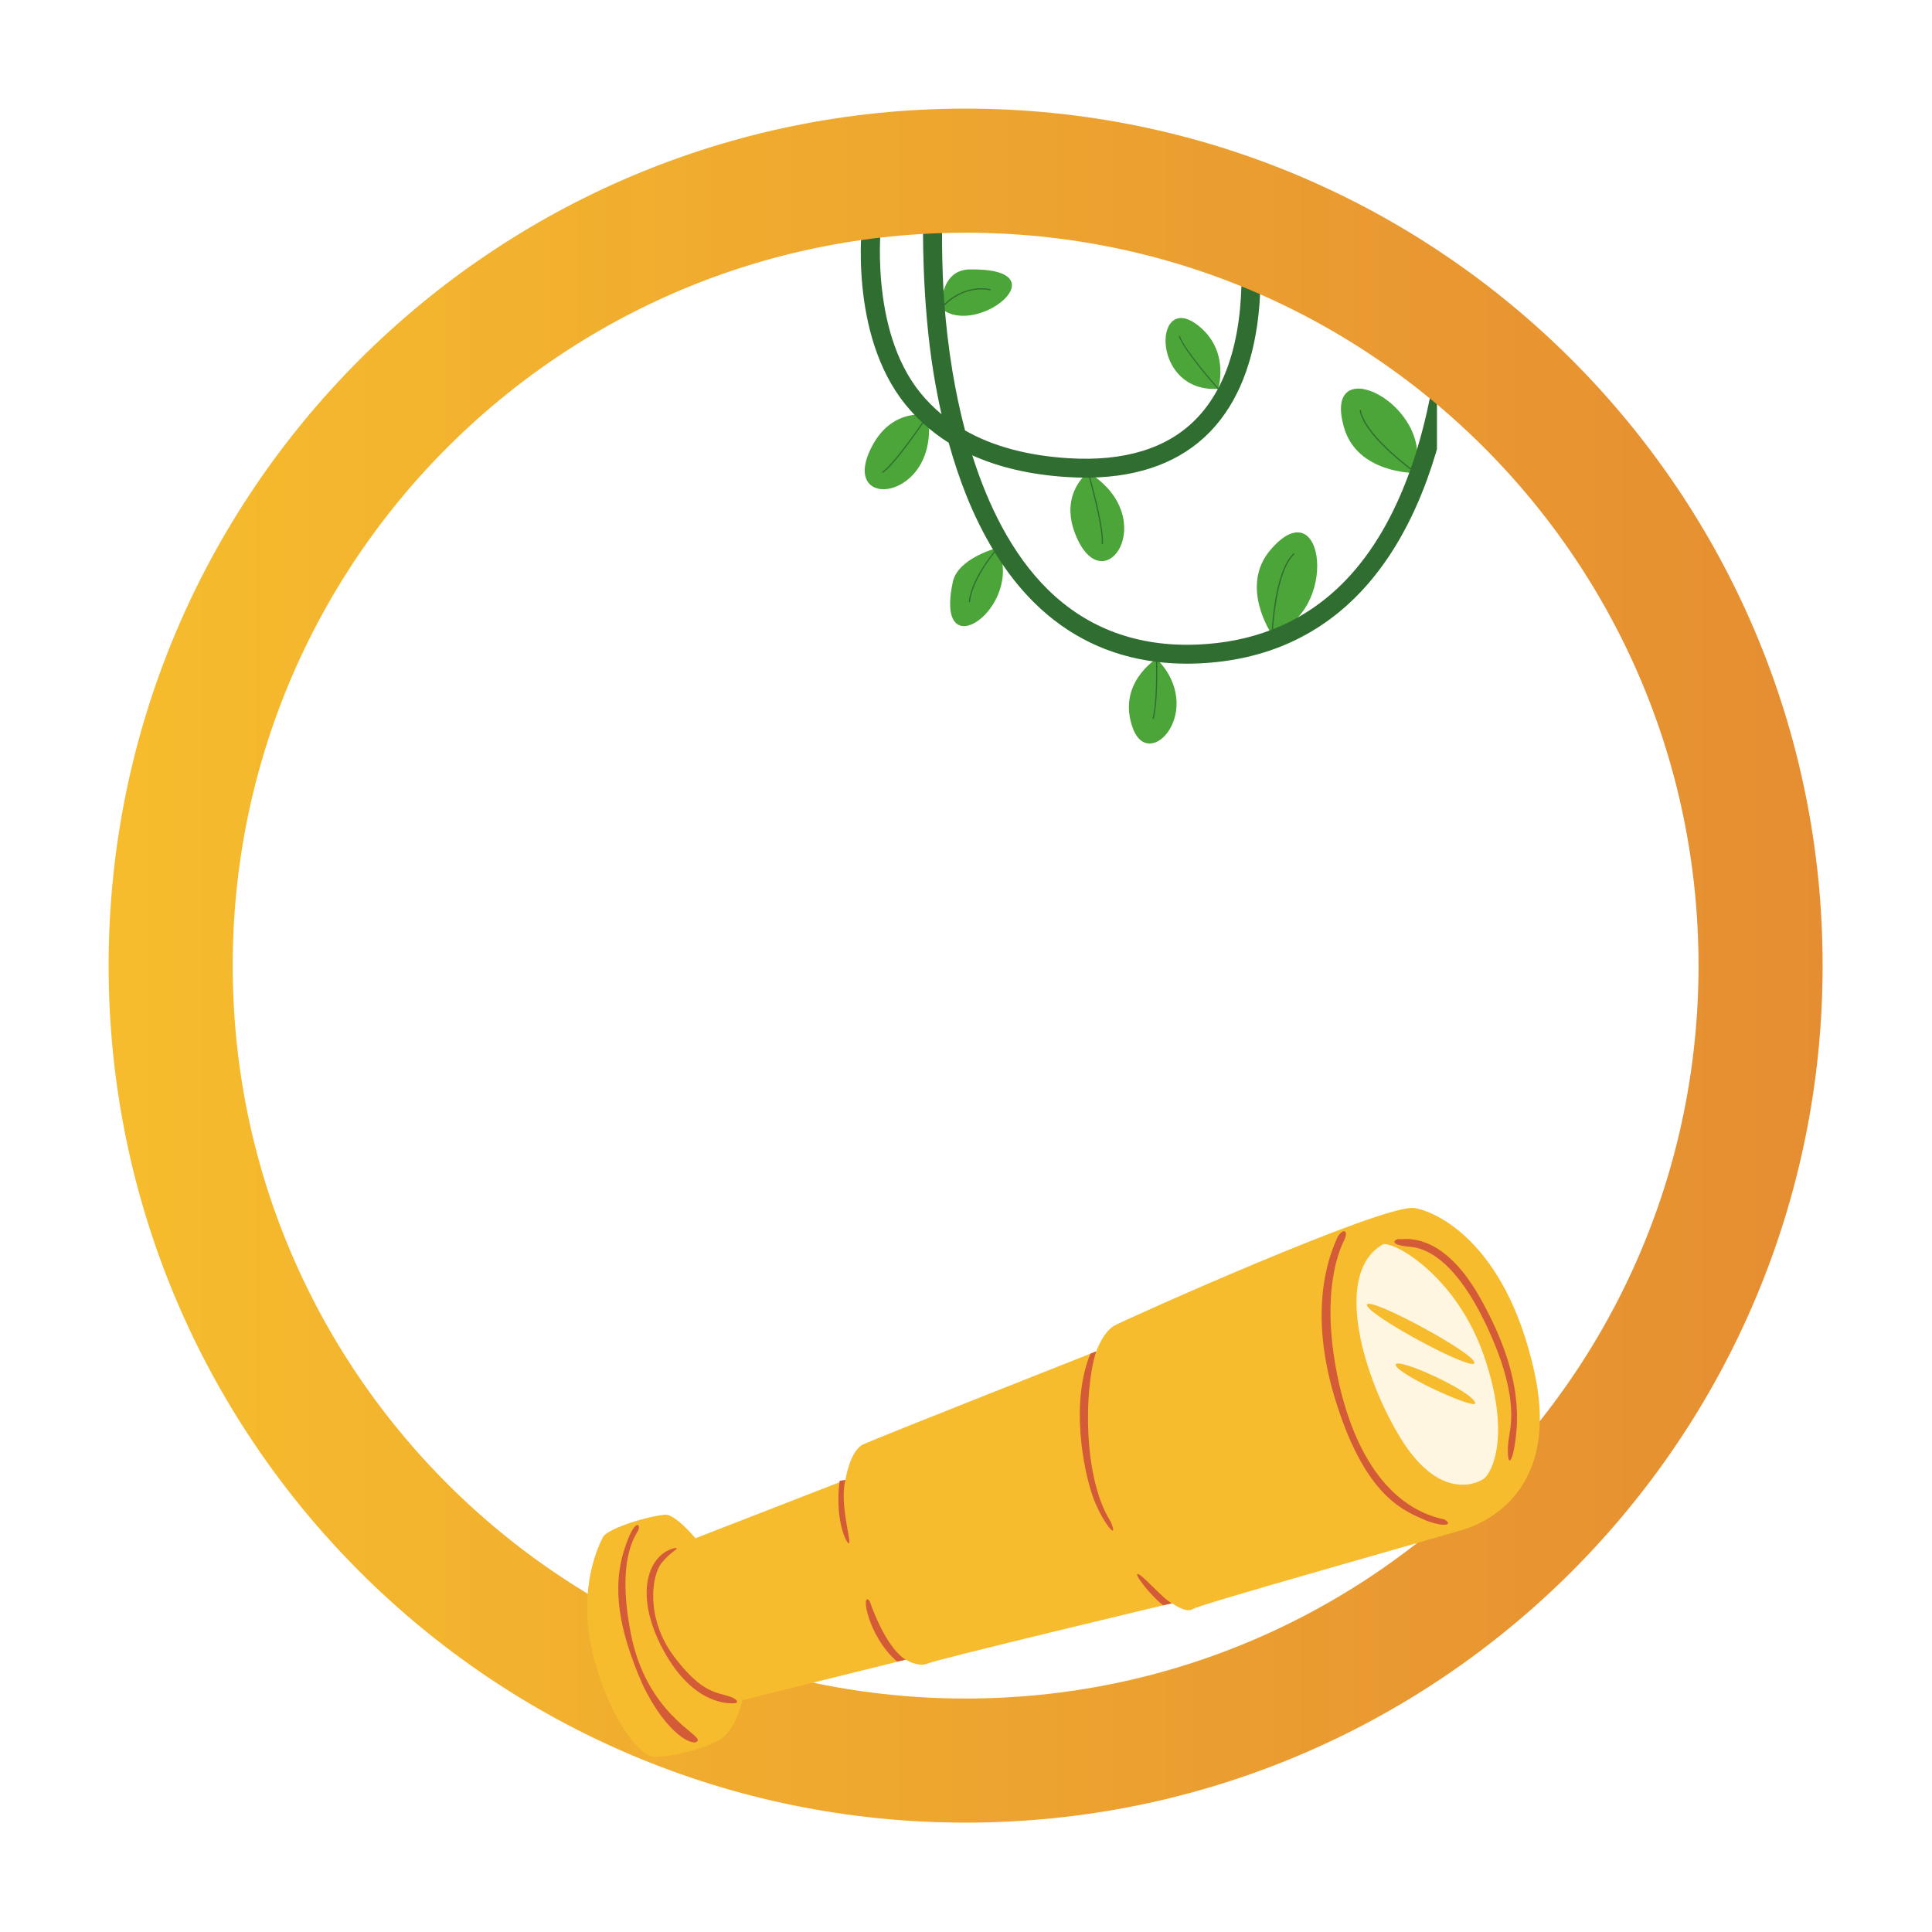
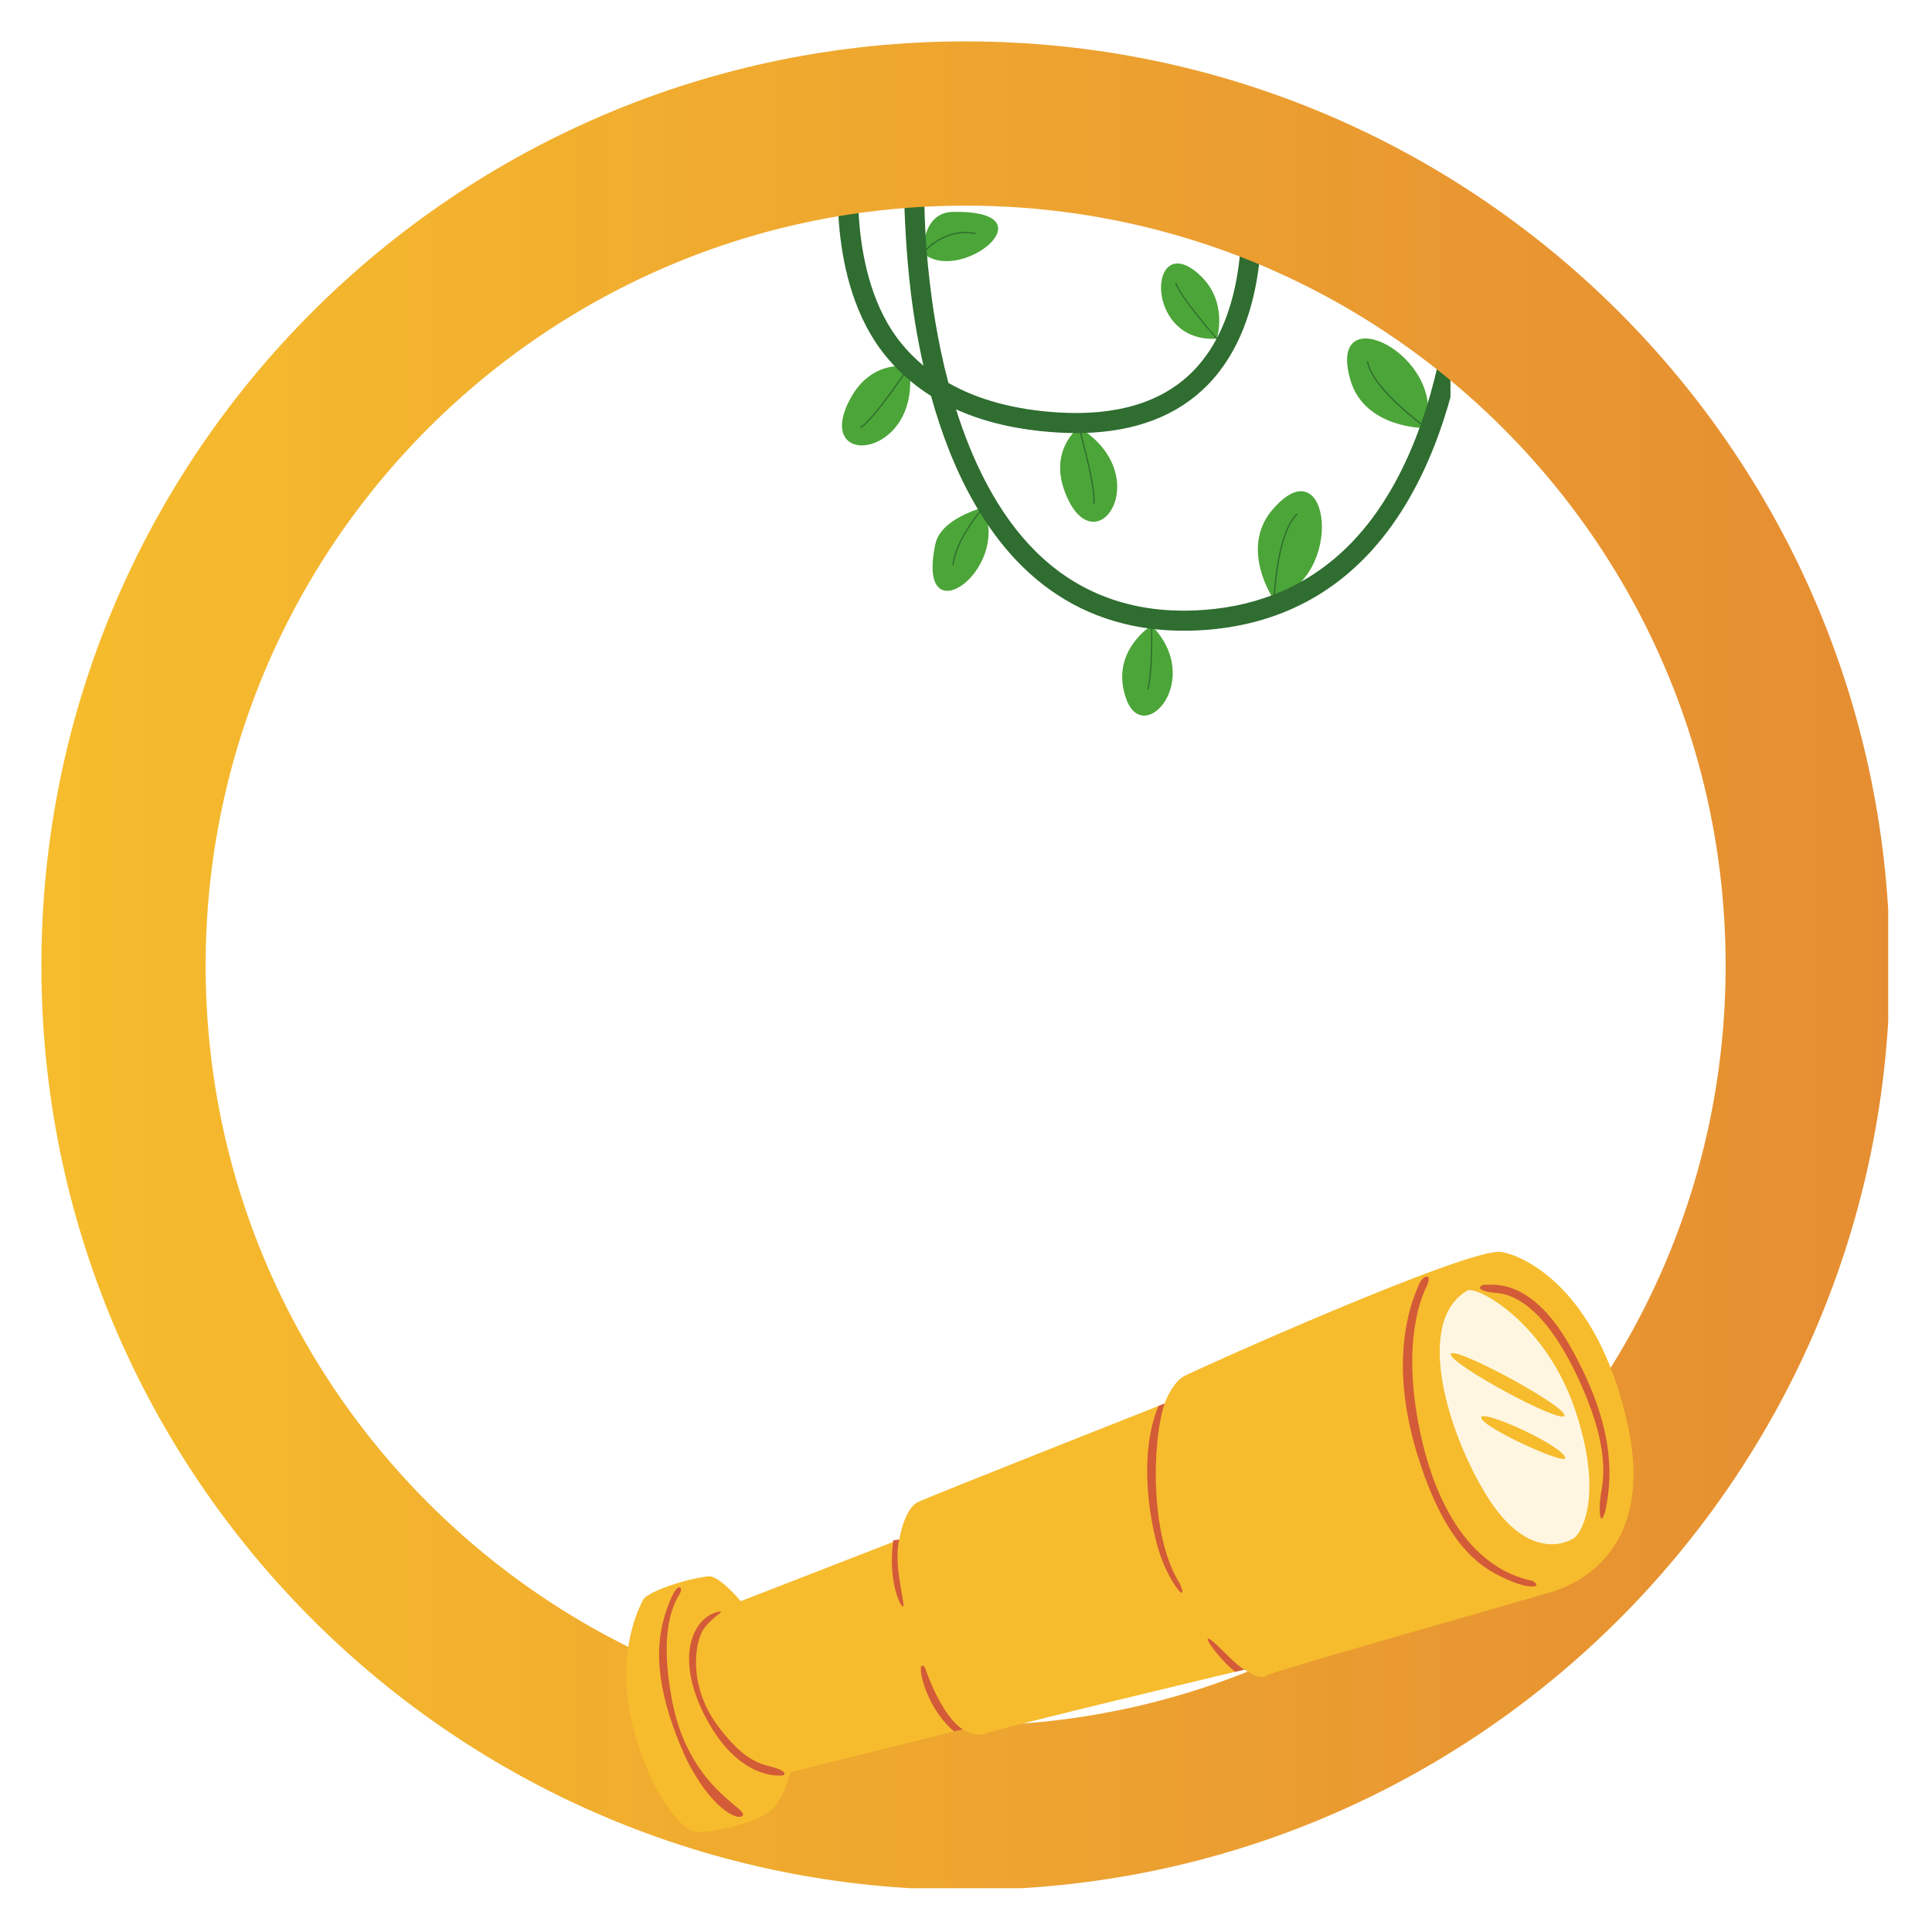
<svg xmlns="http://www.w3.org/2000/svg" width="529" zoomAndPan="magnify" viewBox="0 0 396.75 396.75" height="529" preserveAspectRatio="xMidYMid meet" version="1.0">
  <defs>
-     <clipPath id="14770709e9">
-       <path d="M 177.496 55.172 L 291.137 55.172 L 291.137 152.684 L 177.496 152.684 Z M 177.496 55.172 " clip-rule="nonzero" />
+     <clipPath id="3d751661c2">
+       <path d="M 172.824 43.34 L 293.352 43.34 L 293.352 146.945 L 172.824 146.945 Z M 172.824 43.34 " clip-rule="nonzero" />
    </clipPath>
-     <clipPath id="a5b330d021">
-       <path d="M 176.766 44.754 L 295.09 44.754 L 295.09 147.742 L 176.766 147.742 Z M 176.766 44.754 " clip-rule="nonzero" />
+     <clipPath id="e430f1ed20">
+       <path d="M 172.047 32.27 L 297.863 32.27 L 297.863 141.695 L 172.047 141.695 Z M 172.047 32.27 " clip-rule="nonzero" />
    </clipPath>
-     <clipPath id="665863963f">
-       <path d="M 22.305 22.305 L 374.289 22.305 L 374.289 374.289 L 22.305 374.289 Z M 22.305 22.305 " clip-rule="nonzero" />
+     <clipPath id="4bc5484584">
+       <path d="M 8.5 8.5 L 387.758 8.5 L 387.758 387.758 L 8.5 387.758 Z M 8.5 8.5 " clip-rule="nonzero" />
    </clipPath>
-     <clipPath id="ca3503caba">
-       <path d="M 198.297 22.305 C 101.098 22.305 22.305 101.098 22.305 198.297 C 22.305 295.492 101.098 374.289 198.297 374.289 C 295.492 374.289 374.289 295.492 374.289 198.297 C 374.289 101.098 295.492 22.305 198.297 22.305 Z M 198.297 22.305 " clip-rule="nonzero" />
+     <clipPath id="c5925d1d64">
+       <path d="M 198.301 8.5 C 93.477 8.5 8.5 93.477 8.5 198.301 C 8.5 303.121 93.477 388.098 198.301 388.098 C 303.121 388.098 388.098 303.121 388.098 198.301 C 388.098 93.477 303.121 8.5 198.301 8.5 Z M 198.301 8.5 " clip-rule="nonzero" />
    </clipPath>
-     <linearGradient x1="0" gradientTransform="matrix(7.337647, 0, 0, 7.337647, -0.000000146807, -0.0000127335)" y1="32" x2="64" gradientUnits="userSpaceOnUse" y2="32" id="3fb97eb07e">
+     <linearGradient x1="-0" gradientTransform="matrix(7.91333, 0, 0, 7.91333, 0.000000152441, -0.0000207542)" y1="32" x2="63.943" gradientUnits="userSpaceOnUse" y2="32" id="6f436d85da">
      <stop stop-opacity="1" stop-color="rgb(96.469%, 73.729%, 17.65%)" offset="0" />
-       <stop stop-opacity="1" stop-color="rgb(96.417%, 73.584%, 17.665%)" offset="0.016" />
-       <stop stop-opacity="1" stop-color="rgb(96.312%, 73.297%, 17.696%)" offset="0.031" />
+       <stop stop-opacity="1" stop-color="rgb(96.417%, 73.586%, 17.665%)" offset="0.016" />
+       <stop stop-opacity="1" stop-color="rgb(96.313%, 73.297%, 17.696%)" offset="0.031" />
      <stop stop-opacity="1" stop-color="rgb(96.208%, 73.009%, 17.726%)" offset="0.047" />
-       <stop stop-opacity="1" stop-color="rgb(96.104%, 72.72%, 17.757%)" offset="0.062" />
-       <stop stop-opacity="1" stop-color="rgb(96.001%, 72.432%, 17.787%)" offset="0.078" />
-       <stop stop-opacity="1" stop-color="rgb(95.895%, 72.144%, 17.818%)" offset="0.094" />
-       <stop stop-opacity="1" stop-color="rgb(95.792%, 71.855%, 17.848%)" offset="0.109" />
-       <stop stop-opacity="1" stop-color="rgb(95.688%, 71.568%, 17.879%)" offset="0.125" />
-       <stop stop-opacity="1" stop-color="rgb(95.583%, 71.28%, 17.909%)" offset="0.141" />
-       <stop stop-opacity="1" stop-color="rgb(95.479%, 70.992%, 17.94%)" offset="0.156" />
-       <stop stop-opacity="1" stop-color="rgb(95.375%, 70.703%, 17.97%)" offset="0.172" />
-       <stop stop-opacity="1" stop-color="rgb(95.27%, 70.415%, 18.001%)" offset="0.188" />
-       <stop stop-opacity="1" stop-color="rgb(95.166%, 70.126%, 18.031%)" offset="0.203" />
-       <stop stop-opacity="1" stop-color="rgb(95.062%, 69.839%, 18.063%)" offset="0.219" />
-       <stop stop-opacity="1" stop-color="rgb(94.958%, 69.551%, 18.094%)" offset="0.234" />
-       <stop stop-opacity="1" stop-color="rgb(94.853%, 69.263%, 18.124%)" offset="0.25" />
-       <stop stop-opacity="1" stop-color="rgb(94.749%, 68.974%, 18.155%)" offset="0.266" />
-       <stop stop-opacity="1" stop-color="rgb(94.646%, 68.686%, 18.185%)" offset="0.281" />
-       <stop stop-opacity="1" stop-color="rgb(94.54%, 68.399%, 18.216%)" offset="0.297" />
-       <stop stop-opacity="1" stop-color="rgb(94.437%, 68.111%, 18.246%)" offset="0.312" />
-       <stop stop-opacity="1" stop-color="rgb(94.333%, 67.822%, 18.277%)" offset="0.328" />
-       <stop stop-opacity="1" stop-color="rgb(94.228%, 67.534%, 18.307%)" offset="0.344" />
-       <stop stop-opacity="1" stop-color="rgb(94.124%, 67.245%, 18.338%)" offset="0.359" />
-       <stop stop-opacity="1" stop-color="rgb(94.02%, 66.957%, 18.369%)" offset="0.375" />
-       <stop stop-opacity="1" stop-color="rgb(93.916%, 66.67%, 18.399%)" offset="0.391" />
-       <stop stop-opacity="1" stop-color="rgb(93.811%, 66.382%, 18.43%)" offset="0.406" />
-       <stop stop-opacity="1" stop-color="rgb(93.707%, 66.093%, 18.46%)" offset="0.422" />
-       <stop stop-opacity="1" stop-color="rgb(93.604%, 65.805%, 18.492%)" offset="0.438" />
-       <stop stop-opacity="1" stop-color="rgb(93.498%, 65.517%, 18.523%)" offset="0.453" />
-       <stop stop-opacity="1" stop-color="rgb(93.394%, 65.228%, 18.553%)" offset="0.469" />
-       <stop stop-opacity="1" stop-color="rgb(93.291%, 64.941%, 18.584%)" offset="0.484" />
-       <stop stop-opacity="1" stop-color="rgb(93.185%, 64.653%, 18.614%)" offset="0.5" />
-       <stop stop-opacity="1" stop-color="rgb(93.082%, 64.365%, 18.645%)" offset="0.516" />
-       <stop stop-opacity="1" stop-color="rgb(92.978%, 64.076%, 18.675%)" offset="0.531" />
-       <stop stop-opacity="1" stop-color="rgb(92.874%, 63.788%, 18.706%)" offset="0.547" />
-       <stop stop-opacity="1" stop-color="rgb(92.769%, 63.499%, 18.736%)" offset="0.562" />
-       <stop stop-opacity="1" stop-color="rgb(92.665%, 63.213%, 18.767%)" offset="0.578" />
-       <stop stop-opacity="1" stop-color="rgb(92.561%, 62.924%, 18.797%)" offset="0.594" />
-       <stop stop-opacity="1" stop-color="rgb(92.456%, 62.636%, 18.828%)" offset="0.609" />
-       <stop stop-opacity="1" stop-color="rgb(92.352%, 62.347%, 18.858%)" offset="0.625" />
-       <stop stop-opacity="1" stop-color="rgb(92.249%, 62.059%, 18.889%)" offset="0.641" />
-       <stop stop-opacity="1" stop-color="rgb(92.143%, 61.772%, 18.919%)" offset="0.656" />
-       <stop stop-opacity="1" stop-color="rgb(92.039%, 61.484%, 18.951%)" offset="0.672" />
-       <stop stop-opacity="1" stop-color="rgb(91.936%, 61.195%, 18.982%)" offset="0.688" />
-       <stop stop-opacity="1" stop-color="rgb(91.832%, 60.907%, 19.012%)" offset="0.703" />
-       <stop stop-opacity="1" stop-color="rgb(91.727%, 60.619%, 19.043%)" offset="0.719" />
-       <stop stop-opacity="1" stop-color="rgb(91.623%, 60.33%, 19.073%)" offset="0.734" />
-       <stop stop-opacity="1" stop-color="rgb(91.519%, 60.043%, 19.104%)" offset="0.75" />
-       <stop stop-opacity="1" stop-color="rgb(91.414%, 59.755%, 19.135%)" offset="0.766" />
-       <stop stop-opacity="1" stop-color="rgb(91.31%, 59.467%, 19.165%)" offset="0.781" />
-       <stop stop-opacity="1" stop-color="rgb(91.206%, 59.178%, 19.196%)" offset="0.797" />
-       <stop stop-opacity="1" stop-color="rgb(91.101%, 58.89%, 19.226%)" offset="0.812" />
-       <stop stop-opacity="1" stop-color="rgb(90.997%, 58.601%, 19.257%)" offset="0.828" />
-       <stop stop-opacity="1" stop-color="rgb(90.894%, 58.315%, 19.287%)" offset="0.844" />
-       <stop stop-opacity="1" stop-color="rgb(90.79%, 58.026%, 19.318%)" offset="0.859" />
-       <stop stop-opacity="1" stop-color="rgb(90.685%, 57.738%, 19.348%)" offset="0.875" />
-       <stop stop-opacity="1" stop-color="rgb(90.581%, 57.449%, 19.38%)" offset="0.891" />
-       <stop stop-opacity="1" stop-color="rgb(90.477%, 57.161%, 19.411%)" offset="0.906" />
-       <stop stop-opacity="1" stop-color="rgb(90.372%, 56.873%, 19.441%)" offset="0.922" />
-       <stop stop-opacity="1" stop-color="rgb(90.268%, 56.586%, 19.472%)" offset="0.938" />
-       <stop stop-opacity="1" stop-color="rgb(90.164%, 56.297%, 19.502%)" offset="0.953" />
-       <stop stop-opacity="1" stop-color="rgb(90.059%, 56.009%, 19.533%)" offset="0.969" />
-       <stop stop-opacity="1" stop-color="rgb(89.955%, 55.721%, 19.563%)" offset="0.984" />
-       <stop stop-opacity="1" stop-color="rgb(89.851%, 55.432%, 19.594%)" offset="1" />
+       <stop stop-opacity="1" stop-color="rgb(96.104%, 72.722%, 17.757%)" offset="0.062" />
+       <stop stop-opacity="1" stop-color="rgb(96.001%, 72.433%, 17.787%)" offset="0.078" />
+       <stop stop-opacity="1" stop-color="rgb(95.897%, 72.145%, 17.818%)" offset="0.094" />
+       <stop stop-opacity="1" stop-color="rgb(95.792%, 71.858%, 17.848%)" offset="0.109" />
+       <stop stop-opacity="1" stop-color="rgb(95.688%, 71.57%, 17.879%)" offset="0.125" />
+       <stop stop-opacity="1" stop-color="rgb(95.584%, 71.281%, 17.909%)" offset="0.141" />
+       <stop stop-opacity="1" stop-color="rgb(95.48%, 70.995%, 17.94%)" offset="0.156" />
+       <stop stop-opacity="1" stop-color="rgb(95.375%, 70.706%, 17.97%)" offset="0.172" />
+       <stop stop-opacity="1" stop-color="rgb(95.271%, 70.418%, 18.001%)" offset="0.188" />
+       <stop stop-opacity="1" stop-color="rgb(95.168%, 70.131%, 18.031%)" offset="0.203" />
+       <stop stop-opacity="1" stop-color="rgb(95.064%, 69.843%, 18.062%)" offset="0.219" />
+       <stop stop-opacity="1" stop-color="rgb(94.958%, 69.554%, 18.092%)" offset="0.234" />
+       <stop stop-opacity="1" stop-color="rgb(94.855%, 69.267%, 18.123%)" offset="0.25" />
+       <stop stop-opacity="1" stop-color="rgb(94.751%, 68.979%, 18.153%)" offset="0.266" />
+       <stop stop-opacity="1" stop-color="rgb(94.647%, 68.69%, 18.184%)" offset="0.281" />
+       <stop stop-opacity="1" stop-color="rgb(94.543%, 68.404%, 18.216%)" offset="0.297" />
+       <stop stop-opacity="1" stop-color="rgb(94.438%, 68.115%, 18.246%)" offset="0.312" />
+       <stop stop-opacity="1" stop-color="rgb(94.334%, 67.827%, 18.277%)" offset="0.328" />
+       <stop stop-opacity="1" stop-color="rgb(94.231%, 67.54%, 18.307%)" offset="0.344" />
+       <stop stop-opacity="1" stop-color="rgb(94.127%, 67.252%, 18.338%)" offset="0.359" />
+       <stop stop-opacity="1" stop-color="rgb(94.022%, 66.963%, 18.369%)" offset="0.375" />
+       <stop stop-opacity="1" stop-color="rgb(93.918%, 66.676%, 18.399%)" offset="0.391" />
+       <stop stop-opacity="1" stop-color="rgb(93.814%, 66.388%, 18.43%)" offset="0.406" />
+       <stop stop-opacity="1" stop-color="rgb(93.71%, 66.1%, 18.46%)" offset="0.422" />
+       <stop stop-opacity="1" stop-color="rgb(93.605%, 65.813%, 18.491%)" offset="0.438" />
+       <stop stop-opacity="1" stop-color="rgb(93.501%, 65.524%, 18.521%)" offset="0.453" />
+       <stop stop-opacity="1" stop-color="rgb(93.398%, 65.236%, 18.552%)" offset="0.469" />
+       <stop stop-opacity="1" stop-color="rgb(93.294%, 64.949%, 18.582%)" offset="0.484" />
+       <stop stop-opacity="1" stop-color="rgb(93.188%, 64.661%, 18.613%)" offset="0.5" />
+       <stop stop-opacity="1" stop-color="rgb(93.085%, 64.374%, 18.643%)" offset="0.516" />
+       <stop stop-opacity="1" stop-color="rgb(92.981%, 64.085%, 18.674%)" offset="0.531" />
+       <stop stop-opacity="1" stop-color="rgb(92.877%, 63.797%, 18.704%)" offset="0.547" />
+       <stop stop-opacity="1" stop-color="rgb(92.772%, 63.51%, 18.735%)" offset="0.562" />
+       <stop stop-opacity="1" stop-color="rgb(92.668%, 63.222%, 18.765%)" offset="0.578" />
+       <stop stop-opacity="1" stop-color="rgb(92.564%, 62.933%, 18.797%)" offset="0.594" />
+       <stop stop-opacity="1" stop-color="rgb(92.461%, 62.646%, 18.828%)" offset="0.609" />
+       <stop stop-opacity="1" stop-color="rgb(92.355%, 62.358%, 18.858%)" offset="0.625" />
+       <stop stop-opacity="1" stop-color="rgb(92.252%, 62.07%, 18.889%)" offset="0.641" />
+       <stop stop-opacity="1" stop-color="rgb(92.148%, 61.783%, 18.919%)" offset="0.656" />
+       <stop stop-opacity="1" stop-color="rgb(92.044%, 61.494%, 18.95%)" offset="0.672" />
+       <stop stop-opacity="1" stop-color="rgb(91.94%, 61.206%, 18.98%)" offset="0.688" />
+       <stop stop-opacity="1" stop-color="rgb(91.835%, 60.919%, 19.011%)" offset="0.703" />
+       <stop stop-opacity="1" stop-color="rgb(91.731%, 60.631%, 19.041%)" offset="0.719" />
+       <stop stop-opacity="1" stop-color="rgb(91.628%, 60.342%, 19.072%)" offset="0.734" />
+       <stop stop-opacity="1" stop-color="rgb(91.524%, 60.056%, 19.102%)" offset="0.75" />
+       <stop stop-opacity="1" stop-color="rgb(91.418%, 59.767%, 19.133%)" offset="0.766" />
+       <stop stop-opacity="1" stop-color="rgb(91.315%, 59.479%, 19.164%)" offset="0.781" />
+       <stop stop-opacity="1" stop-color="rgb(91.211%, 59.192%, 19.194%)" offset="0.797" />
+       <stop stop-opacity="1" stop-color="rgb(91.107%, 58.904%, 19.225%)" offset="0.812" />
+       <stop stop-opacity="1" stop-color="rgb(91.002%, 58.615%, 19.255%)" offset="0.828" />
+       <stop stop-opacity="1" stop-color="rgb(90.898%, 58.328%, 19.286%)" offset="0.844" />
+       <stop stop-opacity="1" stop-color="rgb(90.794%, 58.04%, 19.316%)" offset="0.859" />
+       <stop stop-opacity="1" stop-color="rgb(90.691%, 57.751%, 19.347%)" offset="0.875" />
+       <stop stop-opacity="1" stop-color="rgb(90.585%, 57.465%, 19.379%)" offset="0.891" />
+       <stop stop-opacity="1" stop-color="rgb(90.482%, 57.176%, 19.409%)" offset="0.906" />
+       <stop stop-opacity="1" stop-color="rgb(90.378%, 56.888%, 19.44%)" offset="0.922" />
+       <stop stop-opacity="1" stop-color="rgb(90.274%, 56.601%, 19.47%)" offset="0.938" />
+       <stop stop-opacity="1" stop-color="rgb(90.169%, 56.313%, 19.501%)" offset="0.953" />
+       <stop stop-opacity="1" stop-color="rgb(90.065%, 56.024%, 19.531%)" offset="0.969" />
+       <stop stop-opacity="1" stop-color="rgb(89.961%, 55.737%, 19.562%)" offset="0.984" />
+       <stop stop-opacity="1" stop-color="rgb(89.857%, 55.449%, 19.592%)" offset="1" />
    </linearGradient>
-     <clipPath id="d77c05b54d">
-       <path d="M 120 248 L 317 248 L 317 361 L 120 361 Z M 120 248 " clip-rule="nonzero" />
+     <clipPath id="2d0b48ac6f">
+       <path d="M 128 257 L 336 257 L 336 377 L 128 377 Z M 128 257 " clip-rule="nonzero" />
    </clipPath>
-     <clipPath id="626d7623d9">
-       <path d="M 109.77 321.223 L 297.414 230.629 L 332.285 302.852 L 144.641 393.445 Z M 109.77 321.223 " clip-rule="nonzero" />
+     <clipPath id="862b04f3d9">
+       <path d="M 117.172 334.469 L 315.613 238.66 L 352.441 314.93 L 153.996 410.742 Z M 117.172 334.469 " clip-rule="nonzero" />
    </clipPath>
-     <clipPath id="d3345a8028">
-       <path d="M 109.77 321.223 L 297.414 230.629 L 332.285 302.852 L 144.641 393.445 Z M 109.77 321.223 " clip-rule="nonzero" />
+     <clipPath id="7140836cd2">
+       <path d="M 117.172 334.469 L 315.613 238.66 L 352.441 314.93 L 153.996 410.742 Z M 117.172 334.469 " clip-rule="nonzero" />
    </clipPath>
-     <clipPath id="a8ffc5cdc0">
-       <path d="M 109.77 321.223 L 297.414 230.629 L 332.285 302.852 L 144.641 393.445 Z M 109.77 321.223 " clip-rule="nonzero" />
+     <clipPath id="0ae5c8d3d4">
+       <path d="M 117.172 334.469 L 315.613 238.66 L 352.441 314.93 L 153.996 410.742 Z M 117.172 334.469 " clip-rule="nonzero" />
    </clipPath>
-     <clipPath id="5ef77bae67">
-       <path d="M 278 255 L 308 255 L 308 305 L 278 305 Z M 278 255 " clip-rule="nonzero" />
+     <clipPath id="45ea665563">
+       <path d="M 295 264 L 327 264 L 327 318 L 295 318 Z M 295 264 " clip-rule="nonzero" />
    </clipPath>
-     <clipPath id="75113f91c8">
-       <path d="M 109.77 321.223 L 297.414 230.629 L 332.285 302.852 L 144.641 393.445 Z M 109.77 321.223 " clip-rule="nonzero" />
+     <clipPath id="3c6c5d7d82">
+       <path d="M 117.172 334.469 L 315.613 238.66 L 352.441 314.93 L 153.996 410.742 Z M 117.172 334.469 " clip-rule="nonzero" />
    </clipPath>
-     <clipPath id="64f3729120">
-       <path d="M 109.77 321.223 L 297.414 230.629 L 332.285 302.852 L 144.641 393.445 Z M 109.77 321.223 " clip-rule="nonzero" />
+     <clipPath id="c94e566f7f">
+       <path d="M 117.172 334.469 L 315.613 238.66 L 352.441 314.93 L 153.996 410.742 Z M 117.172 334.469 " clip-rule="nonzero" />
    </clipPath>
-     <clipPath id="29e726f1ba">
-       <path d="M 109.77 321.223 L 297.414 230.629 L 332.285 302.852 L 144.641 393.445 Z M 109.77 321.223 " clip-rule="nonzero" />
+     <clipPath id="b1928a2351">
+       <path d="M 117.172 334.469 L 315.613 238.66 L 352.441 314.93 L 153.996 410.742 Z M 117.172 334.469 " clip-rule="nonzero" />
    </clipPath>
-     <clipPath id="278bf98fff">
-       <path d="M 126 252 L 312 252 L 312 358 L 126 358 Z M 126 252 " clip-rule="nonzero" />
+     <clipPath id="eebab59214">
+       <path d="M 135 262 L 331 262 L 331 374 L 135 374 Z M 135 262 " clip-rule="nonzero" />
    </clipPath>
-     <clipPath id="53ad986d00">
-       <path d="M 109.77 321.223 L 297.414 230.629 L 332.285 302.852 L 144.641 393.445 Z M 109.77 321.223 " clip-rule="nonzero" />
+     <clipPath id="d69182fe7e">
+       <path d="M 117.172 334.469 L 315.613 238.66 L 352.441 314.93 L 153.996 410.742 Z M 117.172 334.469 " clip-rule="nonzero" />
    </clipPath>
-     <clipPath id="fcc05a33a0">
-       <path d="M 109.77 321.223 L 297.414 230.629 L 332.285 302.852 L 144.641 393.445 Z M 109.77 321.223 " clip-rule="nonzero" />
+     <clipPath id="7f97d9c0cd">
+       <path d="M 117.172 334.469 L 315.613 238.66 L 352.441 314.93 L 153.996 410.742 Z M 117.172 334.469 " clip-rule="nonzero" />
    </clipPath>
-     <clipPath id="dc895fa106">
-       <path d="M 109.77 321.223 L 297.414 230.629 L 332.285 302.852 L 144.641 393.445 Z M 109.77 321.223 " clip-rule="nonzero" />
+     <clipPath id="567e4e657a">
+       <path d="M 117.172 334.469 L 315.613 238.66 L 352.441 314.93 L 153.996 410.742 Z M 117.172 334.469 " clip-rule="nonzero" />
    </clipPath>
  </defs>
-   <g clip-path="url(#14770709e9)">
-     <path fill="#4ca538" d="M 246.754 67.445 C 236.848 58.473 235.844 80.75 250.16 79.844 C 250.16 79.844 252.48 72.637 246.754 67.445 Z M 223.461 96.977 C 223.461 96.977 217.492 101.312 220.836 109.727 C 226.621 124.273 238.703 106.445 223.461 96.977 Z M 276.008 87.797 C 278.746 97.25 290.531 97.125 290.531 97.125 C 294.918 83.18 271.25 71.367 276.008 87.797 Z M 232.648 149.566 C 236.059 158.777 247.738 145.691 237.516 135.27 C 237.516 135.27 229.242 140.359 232.648 149.566 Z M 260.895 112.926 C 254.488 120.418 261.098 130.133 261.098 130.133 C 275.195 126.082 272.031 99.91 260.895 112.926 Z M 195.664 119.52 C 191.727 137.875 210.504 124.609 204.91 112.492 C 204.91 112.492 196.73 114.535 195.664 119.52 Z M 199.129 55.328 C 192.922 55.418 193.305 63.355 193.305 63.355 C 200.539 69.441 218.434 55.047 199.129 55.328 Z M 190.551 85.27 C 193.23 102.961 171.773 105.402 179.113 91.57 C 183.359 83.57 190.551 85.27 190.551 85.27 " fill-opacity="1" fill-rule="nonzero" />
+   <g clip-path="url(#3d751661c2)">
+     <path fill="#4ca538" d="M 246.277 56.379 C 235.77 46.844 234.707 70.516 249.891 69.551 C 249.891 69.551 252.352 61.895 246.277 56.379 Z M 221.574 87.754 C 221.574 87.754 215.242 92.363 218.789 101.305 C 224.926 116.758 237.738 97.816 221.574 87.754 Z M 277.305 78.004 C 280.207 88.047 292.707 87.914 292.707 87.914 C 297.355 73.094 272.258 60.547 277.305 78.004 Z M 231.32 143.633 C 234.934 153.418 247.32 139.516 236.48 128.441 C 236.48 128.441 227.707 133.852 231.32 143.633 Z M 261.277 104.703 C 254.48 112.66 261.488 122.988 261.488 122.988 C 276.441 118.68 273.086 90.875 261.277 104.703 Z M 192.09 111.707 C 187.914 131.211 207.832 117.113 201.898 104.242 C 201.898 104.242 193.223 106.414 192.09 111.707 Z M 195.766 43.504 C 189.188 43.602 189.59 52.031 189.59 52.031 C 197.262 58.5 216.242 43.207 195.766 43.504 Z M 186.672 75.32 C 189.508 94.113 166.754 96.711 174.539 82.012 C 179.043 73.516 186.672 75.32 186.672 75.32 " fill-opacity="1" fill-rule="nonzero" />
  </g>
-   <g clip-path="url(#a5b330d021)">
-     <path fill="#2f6d30" d="M 298.766 74.723 C 297.555 83.418 295.633 91.414 293.055 98.484 C 289.805 107.398 285.488 114.867 280.227 120.688 C 271.434 130.422 259.957 135.652 246.117 136.238 C 245.32 136.27 244.527 136.289 243.742 136.289 C 241.66 136.289 239.629 136.168 237.652 135.93 C 237.684 138.055 237.715 144.73 236.906 147.66 L 236.672 147.598 C 237.477 144.684 237.441 137.98 237.406 135.898 C 227.734 134.688 219.348 130.633 212.402 123.781 C 209.43 120.848 206.719 117.387 204.285 113.441 C 202.812 115.293 199.559 119.781 199.191 123.652 L 198.949 123.625 C 199.328 119.648 202.691 115.051 204.148 113.219 C 202.012 109.727 200.09 105.859 198.398 101.625 C 197.062 98.277 195.871 94.699 194.82 90.918 C 192.934 89.734 191.184 88.402 189.57 86.926 C 187.562 89.84 183.293 95.828 181.246 97.125 L 181.117 96.922 C 183.105 95.66 187.398 89.645 189.391 86.758 C 188.16 85.613 187.008 84.383 185.941 83.07 C 174.211 68.586 177.02 45.57 177.148 44.754 L 180.996 45.336 C 180.969 45.52 178.336 67.527 188.992 80.66 C 190.297 82.27 191.75 83.734 193.348 85.059 C 192.754 82.43 192.223 79.719 191.762 76.93 C 189.188 61.398 189.562 45.273 189.578 44.754 L 193.469 44.883 C 193.469 44.965 193.301 54.227 193.934 62.402 C 195.453 60.902 199.047 58.477 203.473 59.391 L 203.422 59.629 C 198.789 58.672 195.273 61.395 193.961 62.75 C 194.281 66.785 194.793 71.438 195.613 76.375 C 196.234 80.09 197.066 84.176 198.18 88.395 C 203.93 91.668 211.031 93.578 219.426 94.098 C 230.891 94.809 239.703 92.102 245.617 86.051 C 247.422 84.207 248.887 82.129 250.078 79.914 C 249.793 79.59 243.035 71.949 242.066 69.039 L 242.277 68.969 C 243.188 71.707 249.555 78.988 250.188 79.707 C 256.348 68.051 254.977 52.641 254.473 46.949 C 254.273 44.73 258.211 44.781 258.211 44.754 C 258.203 44.973 258.277 45.805 258.348 46.605 C 258.996 53.859 260.957 75.926 248.406 88.754 C 242.527 94.77 234.293 97.895 223.895 98.078 C 224.723 101.09 226.828 109.148 226.461 111.723 L 226.223 111.688 C 226.578 109.176 224.445 101.023 223.641 98.078 C 223.402 98.082 223.164 98.086 222.926 98.086 C 221.707 98.086 220.461 98.047 219.184 97.969 C 211.75 97.508 205.23 96.012 199.66 93.5 C 202.812 103.48 207.672 113.66 215.148 121.031 C 223.301 129.07 233.664 132.883 245.953 132.363 C 251.438 132.133 256.516 131.109 261.168 129.312 C 261.355 126.344 262.219 116.734 265.664 113.613 L 265.828 113.793 C 262.535 116.773 261.633 126.16 261.422 129.215 C 267.477 126.828 272.801 123.113 277.336 118.094 C 282.938 111.895 286.875 104.207 289.641 96.426 C 287.023 94.434 279.902 88.652 279.215 84.215 L 279.457 84.18 C 280.117 88.434 287.09 94.152 289.723 96.18 C 292.434 88.484 294.004 80.711 294.91 74.191 C 296.91 59.805 296.215 45.598 296.207 45.484 L 300.094 45.238 C 300.125 45.723 300.82 59.953 298.766 74.723 " fill-opacity="1" fill-rule="nonzero" />
+   <g clip-path="url(#e430f1ed20)">
+     <path fill="#2f6d30" d="M 301.441 64.113 C 300.156 73.352 298.121 81.844 295.383 89.359 C 291.938 98.828 287.359 106.766 281.777 112.949 C 272.453 123.293 260.281 128.852 245.602 129.473 C 244.754 129.508 243.914 129.523 243.082 129.523 C 240.875 129.523 238.723 129.395 236.625 129.145 C 236.66 131.398 236.691 138.496 235.832 141.609 L 235.582 141.539 C 236.438 138.441 236.402 131.32 236.367 129.113 C 226.105 127.824 217.211 123.516 209.844 116.234 C 206.691 113.121 203.816 109.445 201.234 105.25 C 199.676 107.219 196.223 111.988 195.832 116.098 L 195.574 116.074 C 195.977 111.848 199.547 106.957 201.09 105.016 C 198.824 101.305 196.785 97.195 194.992 92.695 C 193.578 89.137 192.309 85.336 191.199 81.32 C 189.195 80.059 187.34 78.645 185.633 77.078 C 183.504 80.176 178.973 86.539 176.805 87.914 L 176.664 87.695 C 178.773 86.359 183.324 79.969 185.441 76.898 C 184.133 75.68 182.91 74.379 181.781 72.98 C 169.34 57.59 172.32 33.137 172.453 32.27 L 176.535 32.891 C 176.508 33.086 173.715 56.469 185.016 70.418 C 186.398 72.129 187.941 73.684 189.637 75.094 C 189.004 72.301 188.441 69.422 187.953 66.457 C 185.223 49.953 185.621 32.824 185.637 32.27 L 189.766 32.406 C 189.762 32.492 189.586 42.332 190.258 51.023 C 191.867 49.426 195.68 46.852 200.371 47.82 L 200.32 48.074 C 195.406 47.059 191.676 49.953 190.285 51.387 C 190.625 55.68 191.172 60.621 192.039 65.867 C 192.695 69.816 193.578 74.156 194.762 78.637 C 200.859 82.113 208.395 84.148 217.293 84.699 C 229.453 85.453 238.797 82.574 245.074 76.148 C 246.984 74.188 248.539 71.98 249.805 69.629 C 249.5 69.285 242.332 61.164 241.305 58.07 L 241.527 57.996 C 242.496 60.91 249.25 68.645 249.922 69.406 C 256.449 57.023 255 40.648 254.461 34.602 C 254.254 32.246 258.43 32.301 258.43 32.27 C 258.422 32.5 258.5 33.383 258.574 34.238 C 259.258 41.941 261.34 65.387 248.031 79.023 C 241.793 85.41 233.062 88.73 222.035 88.926 C 222.91 92.125 225.145 100.691 224.758 103.422 L 224.5 103.387 C 224.879 100.719 222.617 92.055 221.766 88.93 C 221.512 88.934 221.258 88.934 221.004 88.934 C 219.711 88.934 218.391 88.895 217.039 88.809 C 209.156 88.32 202.238 86.734 196.328 84.062 C 199.676 94.668 204.828 105.48 212.758 113.316 C 221.402 121.855 232.395 125.906 245.426 125.355 C 251.246 125.109 256.633 124.023 261.566 122.113 C 261.762 118.957 262.68 108.746 266.332 105.434 L 266.508 105.625 C 263.016 108.789 262.059 118.766 261.836 122.012 C 268.258 119.473 273.898 115.527 278.711 110.195 C 284.652 103.605 288.828 95.441 291.762 87.172 C 288.988 85.055 281.434 78.91 280.707 74.199 L 280.961 74.16 C 281.66 78.676 289.059 84.758 291.852 86.91 C 294.723 78.734 296.387 70.473 297.352 63.547 C 299.473 48.262 298.734 33.168 298.727 33.043 L 302.848 32.785 C 302.879 33.301 303.621 48.418 301.441 64.113 " fill-opacity="1" fill-rule="nonzero" />
  </g>
-   <g clip-path="url(#665863963f)">
-     <g clip-path="url(#ca3503caba)">
-       <path stroke-linecap="butt" transform="matrix(0.749528, 0, 0, 0.749528, 22.30343, 22.30343)" fill="none" stroke-linejoin="miter" d="M 234.806 0.002 C 105.125 0.002 0.002 105.125 0.002 234.806 C 0.002 364.481 105.125 469.61 234.806 469.61 C 364.481 469.61 469.61 364.481 469.61 234.806 C 469.61 105.125 364.481 0.002 234.806 0.002 Z M 234.806 0.002 " stroke="url(#3fb97eb07e)" stroke-width="68" stroke-miterlimit="4" />
+   <g clip-path="url(#4bc5484584)">
+     <g clip-path="url(#c5925d1d64)">
+       <path stroke-linecap="butt" transform="matrix(0.749528, 0, 0, 0.749528, 8.498589, 8.49856)" fill="none" stroke-linejoin="miter" d="M 253.229 0.002 C 113.375 0.002 0.002 113.375 0.002 253.229 C 0.002 393.078 113.375 506.451 253.229 506.451 C 393.078 506.451 506.451 393.078 506.451 253.229 C 506.451 113.375 393.078 0.002 253.229 0.002 Z M 253.229 0.002 " stroke="url(#6f436d85da)" stroke-width="90" stroke-miterlimit="4" />
    </g>
  </g>
-   <g clip-path="url(#d77c05b54d)">
-     <g clip-path="url(#626d7623d9)">
-       <g clip-path="url(#d3345a8028)">
-         <g clip-path="url(#a8ffc5cdc0)">
-           <path fill="#f6bc2d" d="M 290.422 248.078 C 294.598 248.668 309.105 254.867 315.043 281.531 C 320.984 308.195 302.449 313.645 299.512 314.41 C 287.145 318.051 246.363 329.48 244.965 330.426 C 243.562 331.375 240.68 329.23 240.68 329.23 C 240.68 329.23 192.422 340.734 190.551 341.602 C 188.68 342.469 185.973 340.828 185.973 340.828 L 152.477 349.137 C 152.477 349.137 151.141 355.387 147.66 357.336 C 144.18 359.289 137.961 360.805 134.414 360.754 C 130.863 360.699 124.23 351.156 121.477 338.359 C 118.719 325.559 123.129 316.996 123.859 315.594 C 124.594 314.191 131.457 311.66 136.477 311.059 C 138.629 310.801 142.809 315.891 142.809 315.891 L 173.605 303.922 C 173.605 303.922 174.543 297.926 177.215 296.645 C 179.887 295.363 225.113 277.52 225.113 277.52 C 225.113 277.52 226.555 273.465 228.902 272.191 C 231.246 270.914 284.137 247.188 290.422 248.078 Z M 290.422 248.078 " fill-opacity="1" fill-rule="nonzero" />
+   <g clip-path="url(#2d0b48ac6f)">
+     <g clip-path="url(#862b04f3d9)">
+       <g clip-path="url(#7140836cd2)">
+         <g clip-path="url(#0ae5c8d3d4)">
+           <path fill="#f6bc2d" d="M 308.211 257.098 C 312.629 257.719 327.961 264.258 334.227 292.422 C 340.488 320.582 320.891 326.352 317.781 327.16 C 304.707 331.012 261.586 343.109 260.102 344.109 C 258.621 345.113 255.574 342.852 255.574 342.852 C 255.574 342.852 204.547 355.031 202.566 355.949 C 200.586 356.867 197.73 355.133 197.73 355.133 L 162.309 363.93 C 162.309 363.93 160.891 370.531 157.211 372.594 C 153.527 374.656 146.953 376.266 143.203 376.211 C 139.449 376.16 132.445 366.078 129.539 352.562 C 126.633 339.043 131.297 329.992 132.074 328.516 C 132.848 327.035 140.109 324.352 145.414 323.715 C 147.691 323.441 152.109 328.816 152.109 328.816 L 184.672 316.156 C 184.672 316.156 185.668 309.82 188.496 308.465 C 191.32 307.113 239.148 288.234 239.148 288.234 C 239.148 288.234 240.672 283.949 243.156 282.602 C 245.637 281.254 301.57 256.16 308.211 257.098 Z M 308.211 257.098 " fill-opacity="1" fill-rule="nonzero" />
        </g>
      </g>
    </g>
  </g>
-   <g clip-path="url(#5ef77bae67)">
-     <g clip-path="url(#75113f91c8)">
-       <g clip-path="url(#64f3729120)">
-         <g clip-path="url(#29e726f1ba)">
-           <path fill="#fff6e1" d="M 284.051 255.5 C 273.434 261.461 280.184 283.363 287.719 295.492 C 295.254 307.621 302.617 305.098 304.754 303.648 C 306.363 302.391 310.324 294.84 304.809 278.633 C 299.293 262.418 286.746 255.07 284.051 255.5 Z M 302.949 288.145 C 303.137 289.613 286.836 282.219 286.625 280.312 C 286.414 278.41 302.645 285.785 302.949 288.145 Z M 302.777 279.871 C 302.555 281.816 280.676 269.98 280.703 267.965 C 280.73 265.941 303.004 277.926 302.777 279.871 Z M 302.777 279.871 " fill-opacity="1" fill-rule="nonzero" />
+   <g clip-path="url(#45ea665563)">
+     <g clip-path="url(#3c6c5d7d82)">
+       <g clip-path="url(#c94e566f7f)">
+         <g clip-path="url(#b1928a2351)">
+           <path fill="#fff6e1" d="M 301.473 264.941 C 290.242 271.242 297.367 294.375 305.324 307.184 C 313.285 319.992 321.074 317.324 323.332 315.789 C 325.035 314.461 329.227 306.48 323.406 289.363 C 317.582 272.238 304.324 264.484 301.473 264.941 Z M 321.434 299.414 C 321.633 300.965 304.398 293.164 304.18 291.148 C 303.957 289.141 321.113 296.922 321.434 299.414 Z M 321.258 290.672 C 321.02 292.73 297.898 280.238 297.926 278.109 C 297.953 275.973 321.496 288.617 321.258 290.672 Z M 321.258 290.672 " fill-opacity="1" fill-rule="nonzero" />
        </g>
      </g>
    </g>
  </g>
-   <g clip-path="url(#278bf98fff)">
-     <g clip-path="url(#53ad986d00)">
-       <g clip-path="url(#fcc05a33a0)">
-         <g clip-path="url(#dc895fa106)">
-           <path fill="#d35b38" d="M 276.109 254.555 C 275.918 255.023 271.359 262.812 274.094 279.508 C 276.828 296.203 284.152 309.418 296.609 312.031 C 298.711 313.27 296.184 313.754 291.934 311.852 C 287.68 309.945 279.992 306.578 274.078 286.984 C 268.164 267.391 273.816 256.156 274.52 254.387 C 275.227 252.613 277.129 252.008 276.109 254.555 Z M 303.863 266.367 C 295.859 252.223 287.844 254.738 287.348 254.441 C 286.398 254.438 284.91 255.652 289.68 256.055 C 293.34 256.363 299.535 259.438 305.891 273.586 C 312.242 287.73 310.023 293.441 309.746 296.094 C 309.469 298.742 309.773 301.781 310.734 298.449 C 312.473 290.457 311.867 280.512 303.863 266.367 Z M 224.375 307.207 C 226.234 312.504 229.934 316.918 228.102 312.512 C 222.43 303.668 222.547 285.535 225.113 277.516 L 223.93 277.98 C 219.758 288.051 222.516 301.914 224.375 307.207 Z M 238.867 329.664 L 240.684 329.23 C 239.164 328.68 234.863 323.633 233.742 323.242 C 232.621 322.848 235.938 327.363 238.867 329.664 Z M 174.398 316.852 C 174.715 316.117 172.414 308.582 173.602 303.918 L 172.434 304.086 C 171.312 312.41 174.082 317.59 174.398 316.852 Z M 178.562 328.742 C 176.691 326.609 178.168 336.031 184.25 341.227 L 185.973 340.828 C 185.797 340.719 185.613 340.598 185.438 340.461 C 183.004 338.605 180.457 334.137 178.562 328.742 Z M 138.656 317.895 C 133.297 318.98 129.902 327.121 136.195 338.812 C 142.488 350.504 150.156 349.77 150.621 349.785 C 151.742 349.82 151.582 349.043 150.117 348.496 C 147.336 347.453 144.281 347.98 138.418 340.18 C 132.555 332.383 133.746 323.516 135.918 320.895 C 138.09 318.273 139.703 317.984 138.656 317.895 Z M 129.547 335.469 C 126.34 319.078 131.145 314.715 131.098 314.125 C 131.594 313.043 130.379 311.598 128.32 317.871 C 125.574 326.016 127.102 334.824 131.945 345.902 C 136.98 356.43 142.629 358.848 143.27 357.461 C 143.91 356.078 132.754 351.859 129.547 335.469 Z M 129.547 335.469 " fill-opacity="1" fill-rule="nonzero" />
+   <g clip-path="url(#eebab59214)">
+     <g clip-path="url(#d69182fe7e)">
+       <g clip-path="url(#7f97d9c0cd)">
+         <g clip-path="url(#567e4e657a)">
+           <path fill="#d35b38" d="M 293.078 263.945 C 292.875 264.445 288.051 272.676 290.93 290.309 C 293.812 307.941 301.547 321.898 314.715 324.652 C 316.938 325.957 314.266 326.469 309.773 324.465 C 305.277 322.453 297.148 318.898 290.91 298.203 C 284.668 277.512 290.648 265.641 291.398 263.77 C 292.145 261.898 294.156 261.254 293.078 263.945 Z M 322.414 276.41 C 313.957 261.473 305.48 264.133 304.957 263.82 C 303.953 263.82 302.379 265.102 307.422 265.523 C 311.293 265.848 317.844 269.094 324.551 284.035 C 331.262 298.973 328.91 305.004 328.617 307.805 C 328.324 310.605 328.641 313.812 329.66 310.293 C 331.504 301.848 330.867 291.344 322.414 276.41 Z M 238.348 319.598 C 240.309 325.188 244.219 329.852 242.285 325.199 C 236.293 315.859 236.43 296.707 239.145 288.23 L 237.895 288.723 C 233.48 299.367 236.387 314.008 238.348 319.598 Z M 253.66 343.309 L 255.578 342.848 C 253.973 342.27 249.43 336.941 248.242 336.527 C 247.059 336.113 250.562 340.879 253.66 343.309 Z M 185.504 329.812 C 185.836 329.035 183.41 321.078 184.668 316.152 L 183.434 316.328 C 182.246 325.121 185.172 330.594 185.504 329.812 Z M 189.902 342.371 C 187.922 340.117 189.48 350.07 195.906 355.555 L 197.73 355.133 C 197.539 355.02 197.348 354.887 197.16 354.746 C 194.59 352.789 191.902 348.07 189.902 342.371 Z M 147.715 330.934 C 142.047 332.086 138.453 340.688 145.102 353.031 C 151.746 365.379 159.855 364.602 160.348 364.617 C 161.527 364.652 161.359 363.832 159.812 363.254 C 156.875 362.156 153.641 362.715 147.449 354.477 C 141.254 346.242 142.52 336.875 144.816 334.105 C 147.113 331.34 148.82 331.027 147.715 330.934 Z M 138.074 349.504 C 134.691 332.191 139.773 327.582 139.727 326.961 C 140.25 325.812 138.969 324.289 136.789 330.918 C 133.875 339.523 135.488 348.824 140.605 360.523 C 145.922 371.645 151.891 374.195 152.566 372.73 C 153.246 371.266 141.453 366.816 138.074 349.504 Z M 138.074 349.504 " fill-opacity="1" fill-rule="nonzero" />
        </g>
      </g>
    </g>
  </g>
</svg>
